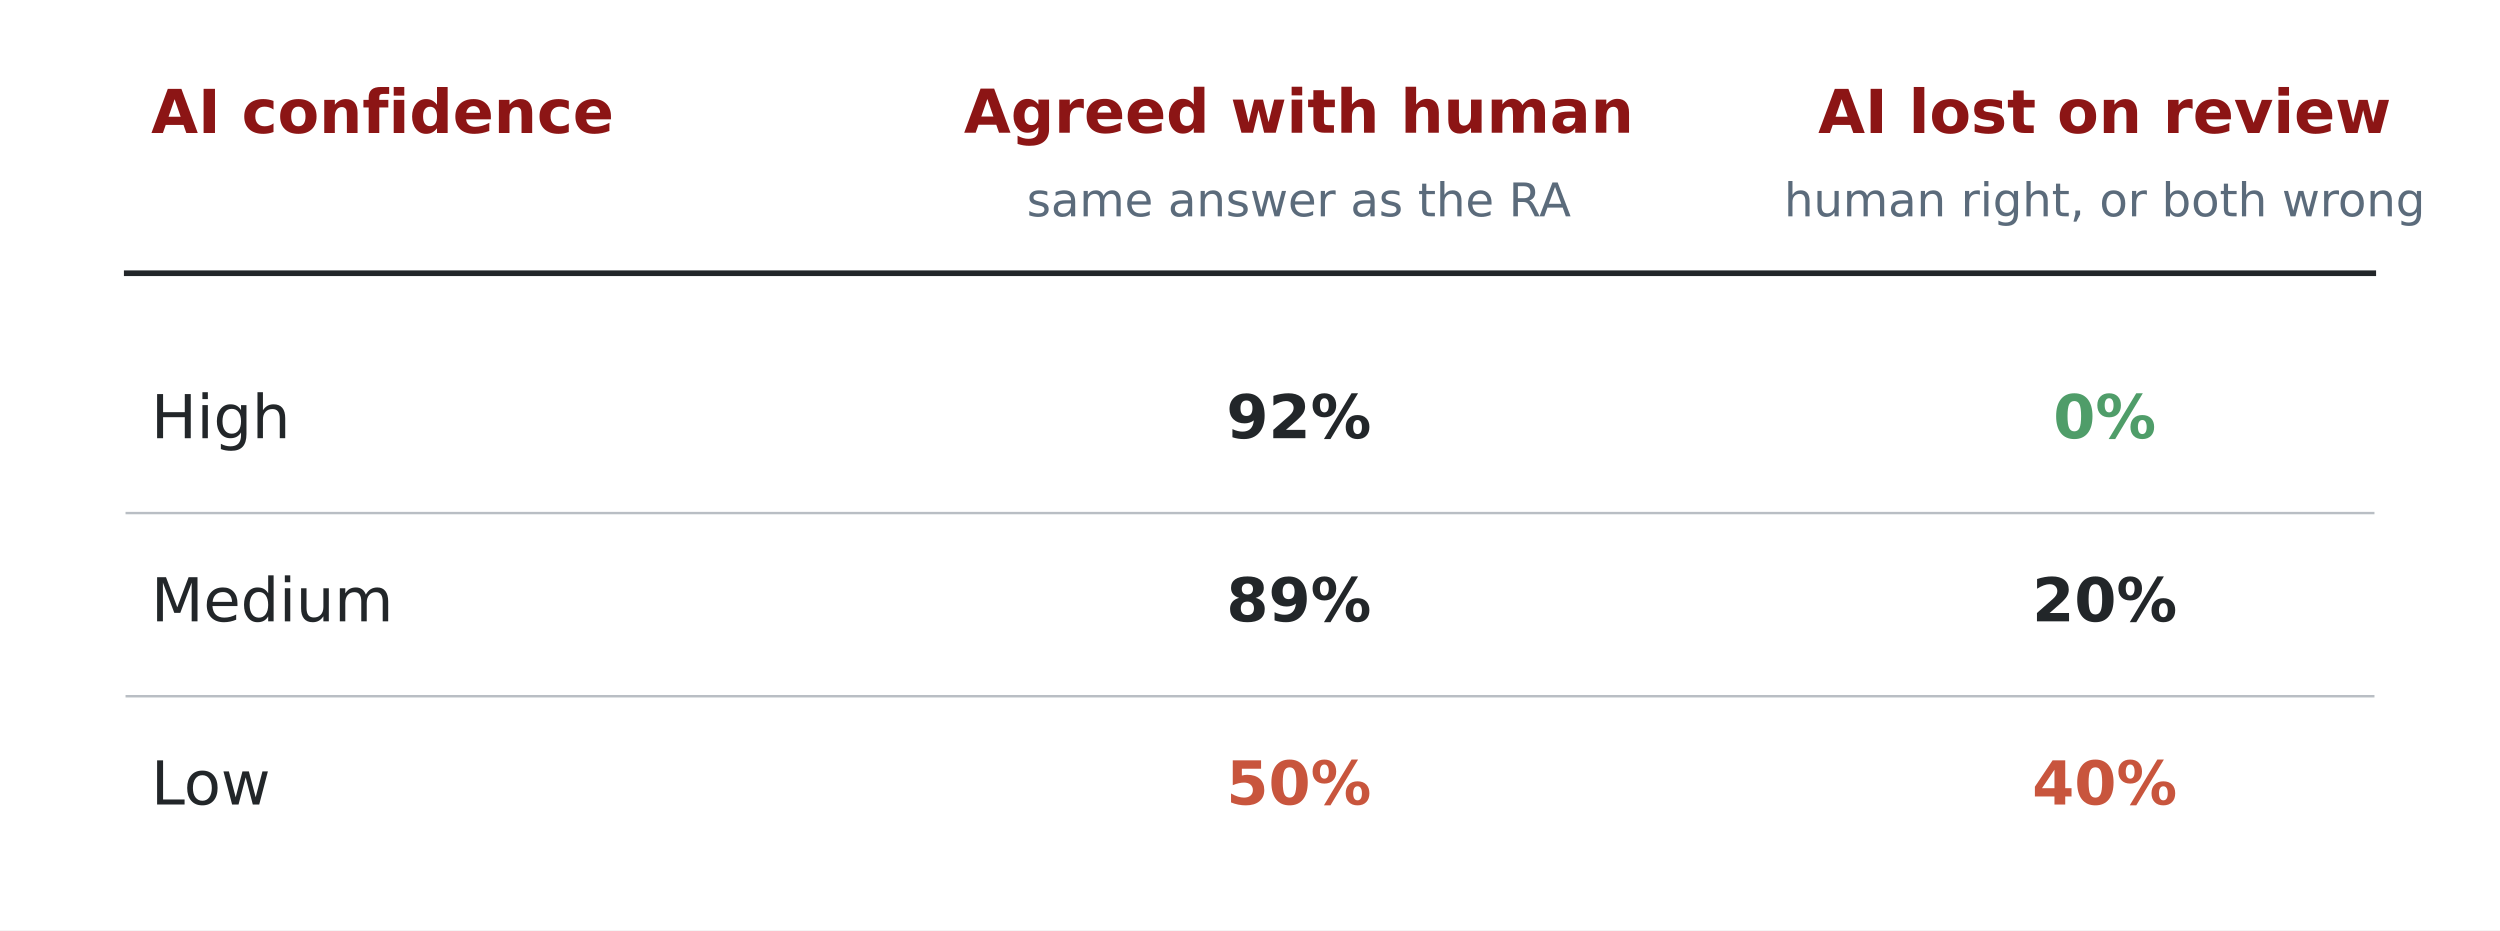
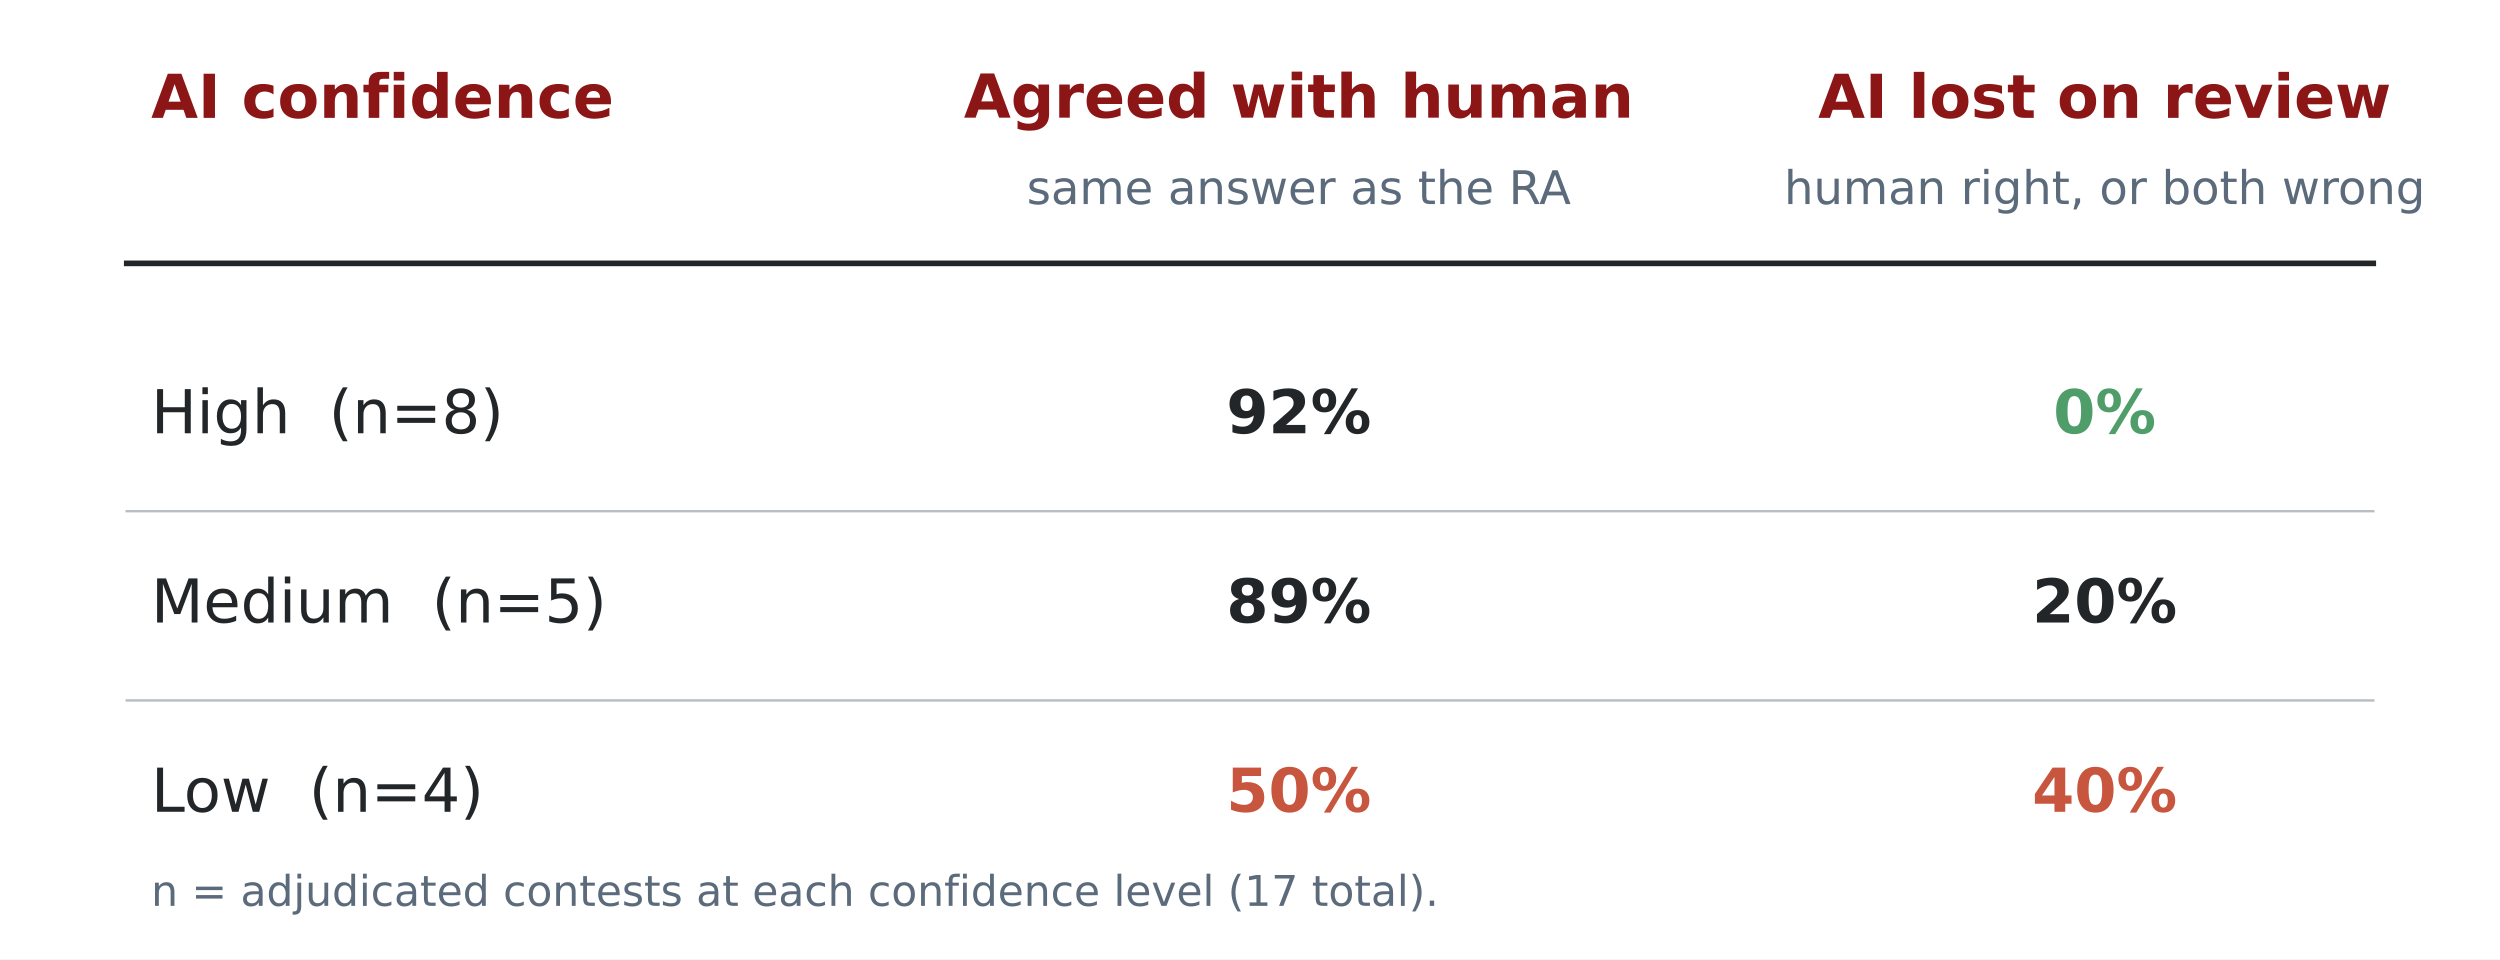
- <svg xmlns="http://www.w3.org/2000/svg" xmlns:xlink="http://www.w3.org/1999/xlink" width="619.2pt" height="230.4pt" viewBox="0 0 619.2 230.4" version="1.1">
+ <svg xmlns="http://www.w3.org/2000/svg" xmlns:xlink="http://www.w3.org/1999/xlink" width="619.2pt" height="237.6pt" viewBox="0 0 619.2 237.6" version="1.1">
  <defs>
    <style type="text/css">*{stroke-linejoin: round; stroke-linecap: butt}</style>
  </defs>
  <g id="figure_1">
    <g id="patch_1">
-       <path d="M 0 230.4  L 619.2 230.4  L 619.2 0  L 0 0  z " style="fill: #ffffff" />
+       <path d="M 0 237.6  L 619.2 237.6  L 619.2 0  L 0 0  z " style="fill: #ffffff" />
    </g>
    <g id="axes_1">
      <g id="line2d_1">
-         <path d="M 31.392 67.68  L 587.808 67.68  " clip-path="url(#paca0ceae79)" style="fill: none; stroke: #222629; stroke-width: 1.4; stroke-linecap: square" />
+         <path d="M 31.392 65.232  L 587.808 65.232  " clip-path="url(#p3a44497f9b)" style="fill: none; stroke: #222629; stroke-width: 1.4; stroke-linecap: square" />
      </g>
      <g id="line2d_2">
-         <path d="M 31.392 127.08  L 587.808 127.08  " clip-path="url(#paca0ceae79)" style="fill: none; stroke: #b9bec4; stroke-width: 0.6; stroke-linecap: square" />
+         <path d="M 31.392 126.612  L 587.808 126.612  " clip-path="url(#p3a44497f9b)" style="fill: none; stroke: #b9bec4; stroke-width: 0.6; stroke-linecap: square" />
      </g>
      <g id="line2d_3">
-         <path d="M 31.392 172.44  L 587.808 172.44  " clip-path="url(#paca0ceae79)" style="fill: none; stroke: #b9bec4; stroke-width: 0.6; stroke-linecap: square" />
+         <path d="M 31.392 173.484  L 587.808 173.484  " clip-path="url(#p3a44497f9b)" style="fill: none; stroke: #b9bec4; stroke-width: 0.6; stroke-linecap: square" />
      </g>
      <g id="text_1">
-         <g style="fill: #8c1515" transform="translate(37.44 32.93906) scale(0.15 -0.15)">
+         <g style="fill: #8c1515" transform="translate(37.44 29.19506) scale(0.15 -0.15)">
          <defs>
            <path id="DejaVuSans-Bold-41" d="M 3419 850  L 1538 850  L 1241 0  L 31 0  L 1759 4666  L 3194 4666  L 4922 0  L 3713 0  L 3419 850  z M 1838 1716  L 3116 1716  L 2478 3572  L 1838 1716  z " transform="scale(0.015625)" />
            <path id="DejaVuSans-Bold-49" d="M 588 4666  L 1791 4666  L 1791 0  L 588 0  L 588 4666  z " transform="scale(0.015625)" />
            <path id="DejaVuSans-Bold-20" transform="scale(0.015625)" />
            <path id="DejaVuSans-Bold-63" d="M 3366 3391  L 3366 2478  Q 3138 2634 2908 2709  Q 2678 2784 2431 2784  Q 1963 2784 1702 2511  Q 1441 2238 1441 1747  Q 1441 1256 1702 982  Q 1963 709 2431 709  Q 2694 709 2930 787  Q 3166 866 3366 1019  L 3366 103  Q 3103 6 2833 -42  Q 2563 -91 2291 -91  Q 1344 -91 809 395  Q 275 881 275 1747  Q 275 2613 809 3098  Q 1344 3584 2291 3584  Q 2566 3584 2833 3536  Q 3100 3488 3366 3391  z " transform="scale(0.015625)" />
            <path id="DejaVuSans-Bold-6f" d="M 2203 2784  Q 1831 2784 1636 2517  Q 1441 2250 1441 1747  Q 1441 1244 1636 976  Q 1831 709 2203 709  Q 2569 709 2762 976  Q 2956 1244 2956 1747  Q 2956 2250 2762 2517  Q 2569 2784 2203 2784  z M 2203 3584  Q 3106 3584 3614 3096  Q 4122 2609 4122 1747  Q 4122 884 3614 396  Q 3106 -91 2203 -91  Q 1297 -91 786 396  Q 275 884 275 1747  Q 275 2609 786 3096  Q 1297 3584 2203 3584  z " transform="scale(0.015625)" />
            <path id="DejaVuSans-Bold-6e" d="M 4056 2131  L 4056 0  L 2931 0  L 2931 347  L 2931 1631  Q 2931 2084 2911 2256  Q 2891 2428 2841 2509  Q 2775 2619 2662 2680  Q 2550 2741 2406 2741  Q 2056 2741 1856 2470  Q 1656 2200 1656 1722  L 1656 0  L 538 0  L 538 3500  L 1656 3500  L 1656 2988  Q 1909 3294 2193 3439  Q 2478 3584 2822 3584  Q 3428 3584 3742 3212  Q 4056 2841 4056 2131  z " transform="scale(0.015625)" />
            <path id="DejaVuSans-Bold-66" d="M 2841 4863  L 2841 4128  L 2222 4128  Q 1984 4128 1890 4042  Q 1797 3956 1797 3744  L 1797 3500  L 2753 3500  L 2753 2700  L 1797 2700  L 1797 0  L 678 0  L 678 2700  L 122 2700  L 122 3500  L 678 3500  L 678 3744  Q 678 4316 997 4589  Q 1316 4863 1984 4863  L 2841 4863  z " transform="scale(0.015625)" />
            <path id="DejaVuSans-Bold-69" d="M 538 3500  L 1656 3500  L 1656 0  L 538 0  L 538 3500  z M 538 4863  L 1656 4863  L 1656 3950  L 538 3950  L 538 4863  z " transform="scale(0.015625)" />
            <path id="DejaVuSans-Bold-64" d="M 2919 2988  L 2919 4863  L 4044 4863  L 4044 0  L 2919 0  L 2919 506  Q 2688 197 2409 53  Q 2131 -91 1766 -91  Q 1119 -91 703 423  Q 288 938 288 1747  Q 288 2556 703 3070  Q 1119 3584 1766 3584  Q 2128 3584 2408 3439  Q 2688 3294 2919 2988  z M 2181 722  Q 2541 722 2730 984  Q 2919 1247 2919 1747  Q 2919 2247 2730 2509  Q 2541 2772 2181 2772  Q 1825 2772 1636 2509  Q 1447 2247 1447 1747  Q 1447 1247 1636 984  Q 1825 722 2181 722  z " transform="scale(0.015625)" />
            <path id="DejaVuSans-Bold-65" d="M 4031 1759  L 4031 1441  L 1416 1441  Q 1456 1047 1700 850  Q 1944 653 2381 653  Q 2734 653 3104 758  Q 3475 863 3866 1075  L 3866 213  Q 3469 63 3072 -14  Q 2675 -91 2278 -91  Q 1328 -91 801 392  Q 275 875 275 1747  Q 275 2603 792 3093  Q 1309 3584 2216 3584  Q 3041 3584 3536 3087  Q 4031 2591 4031 1759  z M 2881 2131  Q 2881 2450 2695 2645  Q 2509 2841 2209 2841  Q 1884 2841 1681 2658  Q 1478 2475 1428 2131  L 2881 2131  z " transform="scale(0.015625)" />
          </defs>
          <use xlink:href="#DejaVuSans-Bold-41" />
          <use xlink:href="#DejaVuSans-Bold-49" transform="translate(77.39258 0)" />
          <use xlink:href="#DejaVuSans-Bold-20" transform="translate(114.5996 0)" />
          <use xlink:href="#DejaVuSans-Bold-63" transform="translate(149.4141 0)" />
          <use xlink:href="#DejaVuSans-Bold-6f" transform="translate(208.6914 0)" />
          <use xlink:href="#DejaVuSans-Bold-6e" transform="translate(277.3926 0)" />
          <use xlink:href="#DejaVuSans-Bold-66" transform="translate(348.584 0)" />
          <use xlink:href="#DejaVuSans-Bold-69" transform="translate(392.0898 0)" />
          <use xlink:href="#DejaVuSans-Bold-64" transform="translate(426.3672 0)" />
          <use xlink:href="#DejaVuSans-Bold-65" transform="translate(497.9492 0)" />
          <use xlink:href="#DejaVuSans-Bold-6e" transform="translate(565.7715 0)" />
          <use xlink:href="#DejaVuSans-Bold-63" transform="translate(636.9629 0)" />
          <use xlink:href="#DejaVuSans-Bold-65" transform="translate(696.2402 0)" />
        </g>
      </g>
      <g id="text_2">
-         <g style="fill: #8c1515" transform="translate(238.7425 32.88047) scale(0.15 -0.15)">
+         <g style="fill: #8c1515" transform="translate(238.7425 29.13647) scale(0.15 -0.15)">
          <defs>
            <path id="DejaVuSans-Bold-67" d="M 2919 594  Q 2688 288 2409 144  Q 2131 0 1766 0  Q 1125 0 706 504  Q 288 1009 288 1791  Q 288 2575 706 3076  Q 1125 3578 1766 3578  Q 2131 3578 2409 3434  Q 2688 3291 2919 2981  L 2919 3500  L 4044 3500  L 4044 353  Q 4044 -491 3511 -936  Q 2978 -1381 1966 -1381  Q 1638 -1381 1331 -1331  Q 1025 -1281 716 -1178  L 716 -306  Q 1009 -475 1290 -558  Q 1572 -641 1856 -641  Q 2406 -641 2662 -400  Q 2919 -159 2919 353  L 2919 594  z M 2181 2772  Q 1834 2772 1640 2515  Q 1447 2259 1447 1791  Q 1447 1309 1634 1061  Q 1822 813 2181 813  Q 2531 813 2725 1069  Q 2919 1325 2919 1791  Q 2919 2259 2725 2515  Q 2531 2772 2181 2772  z " transform="scale(0.015625)" />
            <path id="DejaVuSans-Bold-72" d="M 3138 2547  Q 2991 2616 2845 2648  Q 2700 2681 2553 2681  Q 2122 2681 1889 2404  Q 1656 2128 1656 1613  L 1656 0  L 538 0  L 538 3500  L 1656 3500  L 1656 2925  Q 1872 3269 2151 3426  Q 2431 3584 2822 3584  Q 2878 3584 2943 3579  Q 3009 3575 3134 3559  L 3138 2547  z " transform="scale(0.015625)" />
            <path id="DejaVuSans-Bold-77" d="M 225 3500  L 1313 3500  L 1900 1088  L 2491 3500  L 3425 3500  L 4013 1113  L 4603 3500  L 5691 3500  L 4769 0  L 3547 0  L 2956 2406  L 2369 0  L 1147 0  L 225 3500  z " transform="scale(0.015625)" />
            <path id="DejaVuSans-Bold-74" d="M 1759 4494  L 1759 3500  L 2913 3500  L 2913 2700  L 1759 2700  L 1759 1216  Q 1759 972 1856 886  Q 1953 800 2241 800  L 2816 800  L 2816 0  L 1856 0  Q 1194 0 917 276  Q 641 553 641 1216  L 641 2700  L 84 2700  L 84 3500  L 641 3500  L 641 4494  L 1759 4494  z " transform="scale(0.015625)" />
            <path id="DejaVuSans-Bold-68" d="M 4056 2131  L 4056 0  L 2931 0  L 2931 347  L 2931 1625  Q 2931 2084 2911 2256  Q 2891 2428 2841 2509  Q 2775 2619 2662 2680  Q 2550 2741 2406 2741  Q 2056 2741 1856 2470  Q 1656 2200 1656 1722  L 1656 0  L 538 0  L 538 4863  L 1656 4863  L 1656 2988  Q 1909 3294 2193 3439  Q 2478 3584 2822 3584  Q 3428 3584 3742 3212  Q 4056 2841 4056 2131  z " transform="scale(0.015625)" />
            <path id="DejaVuSans-Bold-75" d="M 500 1363  L 500 3500  L 1625 3500  L 1625 3150  Q 1625 2866 1622 2436  Q 1619 2006 1619 1863  Q 1619 1441 1641 1255  Q 1663 1069 1716 984  Q 1784 875 1895 815  Q 2006 756 2150 756  Q 2500 756 2700 1025  Q 2900 1294 2900 1772  L 2900 3500  L 4019 3500  L 4019 0  L 2900 0  L 2900 506  Q 2647 200 2364 54  Q 2081 -91 1741 -91  Q 1134 -91 817 281  Q 500 653 500 1363  z " transform="scale(0.015625)" />
            <path id="DejaVuSans-Bold-6d" d="M 3781 2919  Q 3994 3244 4286 3414  Q 4578 3584 4928 3584  Q 5531 3584 5847 3212  Q 6163 2841 6163 2131  L 6163 0  L 5038 0  L 5038 1825  Q 5041 1866 5042 1909  Q 5044 1953 5044 2034  Q 5044 2406 4934 2573  Q 4825 2741 4581 2741  Q 4263 2741 4089 2478  Q 3916 2216 3909 1719  L 3909 0  L 2784 0  L 2784 1825  Q 2784 2406 2684 2573  Q 2584 2741 2328 2741  Q 2006 2741 1831 2477  Q 1656 2213 1656 1722  L 1656 0  L 531 0  L 531 3500  L 1656 3500  L 1656 2988  Q 1863 3284 2130 3434  Q 2397 3584 2719 3584  Q 3081 3584 3359 3409  Q 3638 3234 3781 2919  z " transform="scale(0.015625)" />
            <path id="DejaVuSans-Bold-61" d="M 2106 1575  Q 1756 1575 1579 1456  Q 1403 1338 1403 1106  Q 1403 894 1545 773  Q 1688 653 1941 653  Q 2256 653 2472 879  Q 2688 1106 2688 1447  L 2688 1575  L 2106 1575  z M 3816 1997  L 3816 0  L 2688 0  L 2688 519  Q 2463 200 2181 54  Q 1900 -91 1497 -91  Q 953 -91 614 226  Q 275 544 275 1050  Q 275 1666 698 1953  Q 1122 2241 2028 2241  L 2688 2241  L 2688 2328  Q 2688 2594 2478 2717  Q 2269 2841 1825 2841  Q 1466 2841 1156 2769  Q 847 2697 581 2553  L 581 3406  Q 941 3494 1303 3539  Q 1666 3584 2028 3584  Q 2975 3584 3395 3211  Q 3816 2838 3816 1997  z " transform="scale(0.015625)" />
          </defs>
          <use xlink:href="#DejaVuSans-Bold-41" />
          <use xlink:href="#DejaVuSans-Bold-67" transform="translate(77.39258 0)" />
          <use xlink:href="#DejaVuSans-Bold-72" transform="translate(148.9746 0)" />
          <use xlink:href="#DejaVuSans-Bold-65" transform="translate(198.291 0)" />
          <use xlink:href="#DejaVuSans-Bold-65" transform="translate(266.1133 0)" />
          <use xlink:href="#DejaVuSans-Bold-64" transform="translate(333.9355 0)" />
          <use xlink:href="#DejaVuSans-Bold-20" transform="translate(405.5176 0)" />
          <use xlink:href="#DejaVuSans-Bold-77" transform="translate(440.332 0)" />
          <use xlink:href="#DejaVuSans-Bold-69" transform="translate(532.7148 0)" />
          <use xlink:href="#DejaVuSans-Bold-74" transform="translate(566.9922 0)" />
          <use xlink:href="#DejaVuSans-Bold-68" transform="translate(614.7949 0)" />
          <use xlink:href="#DejaVuSans-Bold-20" transform="translate(685.9863 0)" />
          <use xlink:href="#DejaVuSans-Bold-68" transform="translate(720.8008 0)" />
          <use xlink:href="#DejaVuSans-Bold-75" transform="translate(791.9922 0)" />
          <use xlink:href="#DejaVuSans-Bold-6d" transform="translate(863.1836 0)" />
          <use xlink:href="#DejaVuSans-Bold-61" transform="translate(967.3828 0)" />
          <use xlink:href="#DejaVuSans-Bold-6e" transform="translate(1034.863 0)" />
        </g>
      </g>
      <g id="text_3">
-         <g style="fill: #8c1515" transform="translate(450.3265 32.93906) scale(0.15 -0.15)">
+         <g style="fill: #8c1515" transform="translate(450.3265 29.19506) scale(0.15 -0.15)">
          <defs>
            <path id="DejaVuSans-Bold-6c" d="M 538 4863  L 1656 4863  L 1656 0  L 538 0  L 538 4863  z " transform="scale(0.015625)" />
            <path id="DejaVuSans-Bold-73" d="M 3272 3391  L 3272 2541  Q 2913 2691 2578 2766  Q 2244 2841 1947 2841  Q 1628 2841 1473 2761  Q 1319 2681 1319 2516  Q 1319 2381 1436 2309  Q 1553 2238 1856 2203  L 2053 2175  Q 2913 2066 3209 1816  Q 3506 1566 3506 1031  Q 3506 472 3093 190  Q 2681 -91 1863 -91  Q 1516 -91 1145 -36  Q 775 19 384 128  L 384 978  Q 719 816 1070 734  Q 1422 653 1784 653  Q 2113 653 2278 743  Q 2444 834 2444 1013  Q 2444 1163 2330 1236  Q 2216 1309 1875 1350  L 1678 1375  Q 931 1469 631 1722  Q 331 1975 331 2491  Q 331 3047 712 3315  Q 1094 3584 1881 3584  Q 2191 3584 2531 3537  Q 2872 3491 3272 3391  z " transform="scale(0.015625)" />
            <path id="DejaVuSans-Bold-76" d="M 97 3500  L 1216 3500  L 2088 1081  L 2956 3500  L 4078 3500  L 2700 0  L 1472 0  L 97 3500  z " transform="scale(0.015625)" />
          </defs>
          <use xlink:href="#DejaVuSans-Bold-41" />
          <use xlink:href="#DejaVuSans-Bold-49" transform="translate(77.39258 0)" />
          <use xlink:href="#DejaVuSans-Bold-20" transform="translate(114.5996 0)" />
          <use xlink:href="#DejaVuSans-Bold-6c" transform="translate(149.4141 0)" />
          <use xlink:href="#DejaVuSans-Bold-6f" transform="translate(183.6914 0)" />
          <use xlink:href="#DejaVuSans-Bold-73" transform="translate(252.3926 0)" />
          <use xlink:href="#DejaVuSans-Bold-74" transform="translate(311.9141 0)" />
          <use xlink:href="#DejaVuSans-Bold-20" transform="translate(359.7168 0)" />
          <use xlink:href="#DejaVuSans-Bold-6f" transform="translate(394.5312 0)" />
          <use xlink:href="#DejaVuSans-Bold-6e" transform="translate(463.2324 0)" />
          <use xlink:href="#DejaVuSans-Bold-20" transform="translate(534.4238 0)" />
          <use xlink:href="#DejaVuSans-Bold-72" transform="translate(569.2383 0)" />
          <use xlink:href="#DejaVuSans-Bold-65" transform="translate(618.5547 0)" />
          <use xlink:href="#DejaVuSans-Bold-76" transform="translate(686.377 0)" />
          <use xlink:href="#DejaVuSans-Bold-69" transform="translate(751.5625 0)" />
          <use xlink:href="#DejaVuSans-Bold-65" transform="translate(785.8398 0)" />
          <use xlink:href="#DejaVuSans-Bold-77" transform="translate(853.6621 0)" />
        </g>
      </g>
      <g id="text_4">
-         <g style="fill: #5b6b7b" transform="translate(254.3069 53.57328) scale(0.115 -0.115)">
+         <g style="fill: #5b6b7b" transform="translate(254.3069 50.54928) scale(0.115 -0.115)">
          <defs>
            <path id="DejaVuSans-73" d="M 2834 3397  L 2834 2853  Q 2591 2978 2328 3040  Q 2066 3103 1784 3103  Q 1356 3103 1142 2972  Q 928 2841 928 2578  Q 928 2378 1081 2264  Q 1234 2150 1697 2047  L 1894 2003  Q 2506 1872 2764 1633  Q 3022 1394 3022 966  Q 3022 478 2636 193  Q 2250 -91 1575 -91  Q 1294 -91 989 -36  Q 684 19 347 128  L 347 722  Q 666 556 975 473  Q 1284 391 1588 391  Q 1994 391 2212 530  Q 2431 669 2431 922  Q 2431 1156 2273 1281  Q 2116 1406 1581 1522  L 1381 1569  Q 847 1681 609 1914  Q 372 2147 372 2553  Q 372 3047 722 3315  Q 1072 3584 1716 3584  Q 2034 3584 2315 3537  Q 2597 3491 2834 3397  z " transform="scale(0.015625)" />
            <path id="DejaVuSans-61" d="M 2194 1759  Q 1497 1759 1228 1600  Q 959 1441 959 1056  Q 959 750 1161 570  Q 1363 391 1709 391  Q 2188 391 2477 730  Q 2766 1069 2766 1631  L 2766 1759  L 2194 1759  z M 3341 1997  L 3341 0  L 2766 0  L 2766 531  Q 2569 213 2275 61  Q 1981 -91 1556 -91  Q 1019 -91 701 211  Q 384 513 384 1019  Q 384 1609 779 1909  Q 1175 2209 1959 2209  L 2766 2209  L 2766 2266  Q 2766 2663 2505 2880  Q 2244 3097 1772 3097  Q 1472 3097 1187 3025  Q 903 2953 641 2809  L 641 3341  Q 956 3463 1253 3523  Q 1550 3584 1831 3584  Q 2591 3584 2966 3190  Q 3341 2797 3341 1997  z " transform="scale(0.015625)" />
            <path id="DejaVuSans-6d" d="M 3328 2828  Q 3544 3216 3844 3400  Q 4144 3584 4550 3584  Q 5097 3584 5394 3201  Q 5691 2819 5691 2113  L 5691 0  L 5113 0  L 5113 2094  Q 5113 2597 4934 2840  Q 4756 3084 4391 3084  Q 3944 3084 3684 2787  Q 3425 2491 3425 1978  L 3425 0  L 2847 0  L 2847 2094  Q 2847 2600 2669 2842  Q 2491 3084 2119 3084  Q 1678 3084 1418 2786  Q 1159 2488 1159 1978  L 1159 0  L 581 0  L 581 3500  L 1159 3500  L 1159 2956  Q 1356 3278 1631 3431  Q 1906 3584 2284 3584  Q 2666 3584 2933 3390  Q 3200 3197 3328 2828  z " transform="scale(0.015625)" />
            <path id="DejaVuSans-65" d="M 3597 1894  L 3597 1613  L 953 1613  Q 991 1019 1311 708  Q 1631 397 2203 397  Q 2534 397 2845 478  Q 3156 559 3463 722  L 3463 178  Q 3153 47 2828 -22  Q 2503 -91 2169 -91  Q 1331 -91 842 396  Q 353 884 353 1716  Q 353 2575 817 3079  Q 1281 3584 2069 3584  Q 2775 3584 3186 3129  Q 3597 2675 3597 1894  z M 3022 2063  Q 3016 2534 2758 2815  Q 2500 3097 2075 3097  Q 1594 3097 1305 2825  Q 1016 2553 972 2059  L 3022 2063  z " transform="scale(0.015625)" />
            <path id="DejaVuSans-20" transform="scale(0.015625)" />
            <path id="DejaVuSans-6e" d="M 3513 2113  L 3513 0  L 2938 0  L 2938 2094  Q 2938 2591 2744 2837  Q 2550 3084 2163 3084  Q 1697 3084 1428 2787  Q 1159 2491 1159 1978  L 1159 0  L 581 0  L 581 3500  L 1159 3500  L 1159 2956  Q 1366 3272 1645 3428  Q 1925 3584 2291 3584  Q 2894 3584 3203 3211  Q 3513 2838 3513 2113  z " transform="scale(0.015625)" />
            <path id="DejaVuSans-77" d="M 269 3500  L 844 3500  L 1563 769  L 2278 3500  L 2956 3500  L 3675 769  L 4391 3500  L 4966 3500  L 4050 0  L 3372 0  L 2619 2869  L 1863 0  L 1184 0  L 269 3500  z " transform="scale(0.015625)" />
            <path id="DejaVuSans-72" d="M 2631 2963  Q 2534 3019 2420 3045  Q 2306 3072 2169 3072  Q 1681 3072 1420 2755  Q 1159 2438 1159 1844  L 1159 0  L 581 0  L 581 3500  L 1159 3500  L 1159 2956  Q 1341 3275 1631 3429  Q 1922 3584 2338 3584  Q 2397 3584 2469 3576  Q 2541 3569 2628 3553  L 2631 2963  z " transform="scale(0.015625)" />
            <path id="DejaVuSans-74" d="M 1172 4494  L 1172 3500  L 2356 3500  L 2356 3053  L 1172 3053  L 1172 1153  Q 1172 725 1289 603  Q 1406 481 1766 481  L 2356 481  L 2356 0  L 1766 0  Q 1100 0 847 248  Q 594 497 594 1153  L 594 3053  L 172 3053  L 172 3500  L 594 3500  L 594 4494  L 1172 4494  z " transform="scale(0.015625)" />
            <path id="DejaVuSans-68" d="M 3513 2113  L 3513 0  L 2938 0  L 2938 2094  Q 2938 2591 2744 2837  Q 2550 3084 2163 3084  Q 1697 3084 1428 2787  Q 1159 2491 1159 1978  L 1159 0  L 581 0  L 581 4863  L 1159 4863  L 1159 2956  Q 1366 3272 1645 3428  Q 1925 3584 2291 3584  Q 2894 3584 3203 3211  Q 3513 2838 3513 2113  z " transform="scale(0.015625)" />
            <path id="DejaVuSans-52" d="M 2841 2188  Q 3044 2119 3236 1894  Q 3428 1669 3622 1275  L 4263 0  L 3584 0  L 2988 1197  Q 2756 1666 2539 1819  Q 2322 1972 1947 1972  L 1259 1972  L 1259 0  L 628 0  L 628 4666  L 2053 4666  Q 2853 4666 3247 4331  Q 3641 3997 3641 3322  Q 3641 2881 3436 2590  Q 3231 2300 2841 2188  z M 1259 4147  L 1259 2491  L 2053 2491  Q 2509 2491 2742 2702  Q 2975 2913 2975 3322  Q 2975 3731 2742 3939  Q 2509 4147 2053 4147  L 1259 4147  z " transform="scale(0.015625)" />
            <path id="DejaVuSans-41" d="M 2188 4044  L 1331 1722  L 3047 1722  L 2188 4044  z M 1831 4666  L 2547 4666  L 4325 0  L 3669 0  L 3244 1197  L 1141 1197  L 716 0  L 50 0  L 1831 4666  z " transform="scale(0.015625)" />
          </defs>
          <use xlink:href="#DejaVuSans-73" />
          <use xlink:href="#DejaVuSans-61" transform="translate(52.09961 0)" />
          <use xlink:href="#DejaVuSans-6d" transform="translate(113.3789 0)" />
          <use xlink:href="#DejaVuSans-65" transform="translate(210.791 0)" />
          <use xlink:href="#DejaVuSans-20" transform="translate(272.3145 0)" />
          <use xlink:href="#DejaVuSans-61" transform="translate(304.1016 0)" />
          <use xlink:href="#DejaVuSans-6e" transform="translate(365.3809 0)" />
          <use xlink:href="#DejaVuSans-73" transform="translate(428.7598 0)" />
          <use xlink:href="#DejaVuSans-77" transform="translate(480.8594 0)" />
          <use xlink:href="#DejaVuSans-65" transform="translate(562.6465 0)" />
          <use xlink:href="#DejaVuSans-72" transform="translate(624.1699 0)" />
          <use xlink:href="#DejaVuSans-20" transform="translate(665.2832 0)" />
          <use xlink:href="#DejaVuSans-61" transform="translate(697.0703 0)" />
          <use xlink:href="#DejaVuSans-73" transform="translate(758.3496 0)" />
          <use xlink:href="#DejaVuSans-20" transform="translate(810.4492 0)" />
          <use xlink:href="#DejaVuSans-74" transform="translate(842.2363 0)" />
          <use xlink:href="#DejaVuSans-68" transform="translate(881.4453 0)" />
          <use xlink:href="#DejaVuSans-65" transform="translate(944.8242 0)" />
          <use xlink:href="#DejaVuSans-20" transform="translate(1006.348 0)" />
          <use xlink:href="#DejaVuSans-52" transform="translate(1038.135 0)" />
          <use xlink:href="#DejaVuSans-41" transform="translate(1103.617 0)" />
        </g>
      </g>
      <g id="text_5">
-         <g style="fill: #5b6b7b" transform="translate(441.8779 53.57328) scale(0.115 -0.115)">
+         <g style="fill: #5b6b7b" transform="translate(441.8779 50.54928) scale(0.115 -0.115)">
          <defs>
            <path id="DejaVuSans-75" d="M 544 1381  L 544 3500  L 1119 3500  L 1119 1403  Q 1119 906 1312 657  Q 1506 409 1894 409  Q 2359 409 2629 706  Q 2900 1003 2900 1516  L 2900 3500  L 3475 3500  L 3475 0  L 2900 0  L 2900 538  Q 2691 219 2414 64  Q 2138 -91 1772 -91  Q 1169 -91 856 284  Q 544 659 544 1381  z M 1991 3584  L 1991 3584  z " transform="scale(0.015625)" />
            <path id="DejaVuSans-69" d="M 603 3500  L 1178 3500  L 1178 0  L 603 0  L 603 3500  z M 603 4863  L 1178 4863  L 1178 4134  L 603 4134  L 603 4863  z " transform="scale(0.015625)" />
            <path id="DejaVuSans-67" d="M 2906 1791  Q 2906 2416 2648 2759  Q 2391 3103 1925 3103  Q 1463 3103 1205 2759  Q 947 2416 947 1791  Q 947 1169 1205 825  Q 1463 481 1925 481  Q 2391 481 2648 825  Q 2906 1169 2906 1791  z M 3481 434  Q 3481 -459 3084 -895  Q 2688 -1331 1869 -1331  Q 1566 -1331 1297 -1286  Q 1028 -1241 775 -1147  L 775 -588  Q 1028 -725 1275 -790  Q 1522 -856 1778 -856  Q 2344 -856 2625 -561  Q 2906 -266 2906 331  L 2906 616  Q 2728 306 2450 153  Q 2172 0 1784 0  Q 1141 0 747 490  Q 353 981 353 1791  Q 353 2603 747 3093  Q 1141 3584 1784 3584  Q 2172 3584 2450 3431  Q 2728 3278 2906 2969  L 2906 3500  L 3481 3500  L 3481 434  z " transform="scale(0.015625)" />
            <path id="DejaVuSans-2c" d="M 750 794  L 1409 794  L 1409 256  L 897 -744  L 494 -744  L 750 256  L 750 794  z " transform="scale(0.015625)" />
            <path id="DejaVuSans-6f" d="M 1959 3097  Q 1497 3097 1228 2736  Q 959 2375 959 1747  Q 959 1119 1226 758  Q 1494 397 1959 397  Q 2419 397 2687 759  Q 2956 1122 2956 1747  Q 2956 2369 2687 2733  Q 2419 3097 1959 3097  z M 1959 3584  Q 2709 3584 3137 3096  Q 3566 2609 3566 1747  Q 3566 888 3137 398  Q 2709 -91 1959 -91  Q 1206 -91 779 398  Q 353 888 353 1747  Q 353 2609 779 3096  Q 1206 3584 1959 3584  z " transform="scale(0.015625)" />
            <path id="DejaVuSans-62" d="M 3116 1747  Q 3116 2381 2855 2742  Q 2594 3103 2138 3103  Q 1681 3103 1420 2742  Q 1159 2381 1159 1747  Q 1159 1113 1420 752  Q 1681 391 2138 391  Q 2594 391 2855 752  Q 3116 1113 3116 1747  z M 1159 2969  Q 1341 3281 1617 3432  Q 1894 3584 2278 3584  Q 2916 3584 3314 3078  Q 3713 2572 3713 1747  Q 3713 922 3314 415  Q 2916 -91 2278 -91  Q 1894 -91 1617 61  Q 1341 213 1159 525  L 1159 0  L 581 0  L 581 4863  L 1159 4863  L 1159 2969  z " transform="scale(0.015625)" />
          </defs>
          <use xlink:href="#DejaVuSans-68" />
          <use xlink:href="#DejaVuSans-75" transform="translate(63.37891 0)" />
          <use xlink:href="#DejaVuSans-6d" transform="translate(126.7578 0)" />
          <use xlink:href="#DejaVuSans-61" transform="translate(224.1699 0)" />
          <use xlink:href="#DejaVuSans-6e" transform="translate(285.4492 0)" />
          <use xlink:href="#DejaVuSans-20" transform="translate(348.8281 0)" />
          <use xlink:href="#DejaVuSans-72" transform="translate(380.6152 0)" />
          <use xlink:href="#DejaVuSans-69" transform="translate(421.7285 0)" />
          <use xlink:href="#DejaVuSans-67" transform="translate(449.5117 0)" />
          <use xlink:href="#DejaVuSans-68" transform="translate(512.9883 0)" />
          <use xlink:href="#DejaVuSans-74" transform="translate(576.3672 0)" />
          <use xlink:href="#DejaVuSans-2c" transform="translate(615.5762 0)" />
          <use xlink:href="#DejaVuSans-20" transform="translate(647.3633 0)" />
          <use xlink:href="#DejaVuSans-6f" transform="translate(679.1504 0)" />
          <use xlink:href="#DejaVuSans-72" transform="translate(740.332 0)" />
          <use xlink:href="#DejaVuSans-20" transform="translate(781.4453 0)" />
          <use xlink:href="#DejaVuSans-62" transform="translate(813.2324 0)" />
          <use xlink:href="#DejaVuSans-6f" transform="translate(876.709 0)" />
          <use xlink:href="#DejaVuSans-74" transform="translate(937.8906 0)" />
          <use xlink:href="#DejaVuSans-68" transform="translate(977.0996 0)" />
          <use xlink:href="#DejaVuSans-20" transform="translate(1040.479 0)" />
          <use xlink:href="#DejaVuSans-77" transform="translate(1072.266 0)" />
          <use xlink:href="#DejaVuSans-72" transform="translate(1154.053 0)" />
          <use xlink:href="#DejaVuSans-6f" transform="translate(1192.916 0)" />
          <use xlink:href="#DejaVuSans-6e" transform="translate(1254.098 0)" />
          <use xlink:href="#DejaVuSans-67" transform="translate(1317.477 0)" />
        </g>
      </g>
      <g id="text_6">
-         <g style="fill: #222629" transform="translate(37.44 108.5391) scale(0.15 -0.15)">
+         <g style="fill: #222629" transform="translate(37.44 107.3151) scale(0.15 -0.15)">
          <defs>
            <path id="DejaVuSans-48" d="M 628 4666  L 1259 4666  L 1259 2753  L 3553 2753  L 3553 4666  L 4184 4666  L 4184 0  L 3553 0  L 3553 2222  L 1259 2222  L 1259 0  L 628 0  L 628 4666  z " transform="scale(0.015625)" />
+             <path id="DejaVuSans-28" d="M 1984 4856  Q 1566 4138 1362 3434  Q 1159 2731 1159 2009  Q 1159 1288 1364 580  Q 1569 -128 1984 -844  L 1484 -844  Q 1016 -109 783 600  Q 550 1309 550 2009  Q 550 2706 781 3412  Q 1013 4119 1484 4856  L 1984 4856  z " transform="scale(0.015625)" />
+             <path id="DejaVuSans-3d" d="M 678 2906  L 4684 2906  L 4684 2381  L 678 2381  L 678 2906  z M 678 1631  L 4684 1631  L 4684 1100  L 678 1100  L 678 1631  z " transform="scale(0.015625)" />
+             <path id="DejaVuSans-38" d="M 2034 2216  Q 1584 2216 1326 1975  Q 1069 1734 1069 1313  Q 1069 891 1326 650  Q 1584 409 2034 409  Q 2484 409 2743 651  Q 3003 894 3003 1313  Q 3003 1734 2745 1975  Q 2488 2216 2034 2216  z M 1403 2484  Q 997 2584 770 2862  Q 544 3141 544 3541  Q 544 4100 942 4425  Q 1341 4750 2034 4750  Q 2731 4750 3128 4425  Q 3525 4100 3525 3541  Q 3525 3141 3298 2862  Q 3072 2584 2669 2484  Q 3125 2378 3379 2068  Q 3634 1759 3634 1313  Q 3634 634 3220 271  Q 2806 -91 2034 -91  Q 1263 -91 848 271  Q 434 634 434 1313  Q 434 1759 690 2068  Q 947 2378 1403 2484  z M 1172 3481  Q 1172 3119 1398 2916  Q 1625 2713 2034 2713  Q 2441 2713 2670 2916  Q 2900 3119 2900 3481  Q 2900 3844 2670 4047  Q 2441 4250 2034 4250  Q 1625 4250 1398 4047  Q 1172 3844 1172 3481  z " transform="scale(0.015625)" />
+             <path id="DejaVuSans-29" d="M 513 4856  L 1013 4856  Q 1481 4119 1714 3412  Q 1947 2706 1947 2009  Q 1947 1309 1714 600  Q 1481 -109 1013 -844  L 513 -844  Q 928 -128 1133 580  Q 1338 1288 1338 2009  Q 1338 2731 1133 3434  Q 928 4138 513 4856  z " transform="scale(0.015625)" />
          </defs>
          <use xlink:href="#DejaVuSans-48" />
          <use xlink:href="#DejaVuSans-69" transform="translate(75.19531 0)" />
          <use xlink:href="#DejaVuSans-67" transform="translate(102.9785 0)" />
          <use xlink:href="#DejaVuSans-68" transform="translate(166.4551 0)" />
+           <use xlink:href="#DejaVuSans-20" transform="translate(229.834 0)" />
+           <use xlink:href="#DejaVuSans-20" transform="translate(261.6211 0)" />
+           <use xlink:href="#DejaVuSans-28" transform="translate(293.4082 0)" />
+           <use xlink:href="#DejaVuSans-6e" transform="translate(332.4219 0)" />
+           <use xlink:href="#DejaVuSans-3d" transform="translate(395.8008 0)" />
+           <use xlink:href="#DejaVuSans-38" transform="translate(479.5898 0)" />
+           <use xlink:href="#DejaVuSans-29" transform="translate(543.2129 0)" />
        </g>
      </g>
      <g id="text_7">
-         <g style="fill: #222629" transform="translate(303.744 108.5391) scale(0.15 -0.15)">
+         <g style="fill: #222629" transform="translate(303.744 107.3151) scale(0.15 -0.15)">
          <defs>
            <path id="DejaVuSans-Bold-39" d="M 641 103  L 641 966  Q 928 831 1190 764  Q 1453 697 1709 697  Q 2247 697 2547 995  Q 2847 1294 2900 1881  Q 2688 1725 2447 1647  Q 2206 1569 1925 1569  Q 1209 1569 770 1986  Q 331 2403 331 3084  Q 331 3838 820 4291  Q 1309 4744 2131 4744  Q 3044 4744 3544 4128  Q 4044 3513 4044 2388  Q 4044 1231 3459 570  Q 2875 -91 1856 -91  Q 1528 -91 1228 -42  Q 928 6 641 103  z M 2125 2350  Q 2441 2350 2600 2554  Q 2759 2759 2759 3169  Q 2759 3575 2600 3781  Q 2441 3988 2125 3988  Q 1809 3988 1650 3781  Q 1491 3575 1491 3169  Q 1491 2759 1650 2554  Q 1809 2350 2125 2350  z " transform="scale(0.015625)" />
            <path id="DejaVuSans-Bold-32" d="M 1844 884  L 3897 884  L 3897 0  L 506 0  L 506 884  L 2209 2388  Q 2438 2594 2547 2791  Q 2656 2988 2656 3200  Q 2656 3528 2436 3728  Q 2216 3928 1850 3928  Q 1569 3928 1234 3808  Q 900 3688 519 3450  L 519 4475  Q 925 4609 1322 4679  Q 1719 4750 2100 4750  Q 2938 4750 3402 4381  Q 3866 4013 3866 3353  Q 3866 2972 3669 2642  Q 3472 2313 2841 1759  L 1844 884  z " transform="scale(0.015625)" />
            <path id="DejaVuSans-Bold-25" d="M 4959 1925  Q 4738 1925 4616 1733  Q 4494 1541 4494 1184  Q 4494 825 4614 633  Q 4734 441 4959 441  Q 5184 441 5303 633  Q 5422 825 5422 1184  Q 5422 1541 5301 1733  Q 5181 1925 4959 1925  z M 4959 2450  Q 5541 2450 5875 2112  Q 6209 1775 6209 1184  Q 6209 594 5875 251  Q 5541 -91 4959 -91  Q 4378 -91 4042 251  Q 3706 594 3706 1184  Q 3706 1772 4042 2111  Q 4378 2450 4959 2450  z M 2094 -91  L 1403 -91  L 4319 4750  L 5013 4750  L 2094 -91  z M 1453 4750  Q 2034 4750 2367 4411  Q 2700 4072 2700 3481  Q 2700 2891 2367 2550  Q 2034 2209 1453 2209  Q 872 2209 539 2550  Q 206 2891 206 3481  Q 206 4072 539 4411  Q 872 4750 1453 4750  z M 1453 4225  Q 1228 4225 1106 4031  Q 984 3838 984 3481  Q 984 3122 1106 2926  Q 1228 2731 1453 2731  Q 1678 2731 1798 2926  Q 1919 3122 1919 3481  Q 1919 3838 1797 4031  Q 1675 4225 1453 4225  z " transform="scale(0.015625)" />
          </defs>
          <use xlink:href="#DejaVuSans-Bold-39" />
          <use xlink:href="#DejaVuSans-Bold-32" transform="translate(69.58008 0)" />
          <use xlink:href="#DejaVuSans-Bold-25" transform="translate(139.1602 0)" />
        </g>
      </g>
      <g id="text_8">
-         <g style="fill: #4f9d69" transform="translate(508.5464 108.5391) scale(0.15 -0.15)">
+         <g style="fill: #4f9d69" transform="translate(508.5464 107.3151) scale(0.15 -0.15)">
          <defs>
            <path id="DejaVuSans-Bold-30" d="M 2944 2338  Q 2944 3213 2780 3570  Q 2616 3928 2228 3928  Q 1841 3928 1675 3570  Q 1509 3213 1509 2338  Q 1509 1453 1675 1090  Q 1841 728 2228 728  Q 2613 728 2778 1090  Q 2944 1453 2944 2338  z M 4147 2328  Q 4147 1169 3647 539  Q 3147 -91 2228 -91  Q 1306 -91 806 539  Q 306 1169 306 2328  Q 306 3491 806 4120  Q 1306 4750 2228 4750  Q 3147 4750 3647 4120  Q 4147 3491 4147 2328  z " transform="scale(0.015625)" />
          </defs>
          <use xlink:href="#DejaVuSans-Bold-30" />
          <use xlink:href="#DejaVuSans-Bold-25" transform="translate(69.58008 0)" />
        </g>
      </g>
      <g id="text_9">
-         <g style="fill: #222629" transform="translate(37.44 153.8991) scale(0.15 -0.15)">
+         <g style="fill: #222629" transform="translate(37.44 154.1871) scale(0.15 -0.15)">
          <defs>
            <path id="DejaVuSans-4d" d="M 628 4666  L 1569 4666  L 2759 1491  L 3956 4666  L 4897 4666  L 4897 0  L 4281 0  L 4281 4097  L 3078 897  L 2444 897  L 1241 4097  L 1241 0  L 628 0  L 628 4666  z " transform="scale(0.015625)" />
            <path id="DejaVuSans-64" d="M 2906 2969  L 2906 4863  L 3481 4863  L 3481 0  L 2906 0  L 2906 525  Q 2725 213 2448 61  Q 2172 -91 1784 -91  Q 1150 -91 751 415  Q 353 922 353 1747  Q 353 2572 751 3078  Q 1150 3584 1784 3584  Q 2172 3584 2448 3432  Q 2725 3281 2906 2969  z M 947 1747  Q 947 1113 1208 752  Q 1469 391 1925 391  Q 2381 391 2643 752  Q 2906 1113 2906 1747  Q 2906 2381 2643 2742  Q 2381 3103 1925 3103  Q 1469 3103 1208 2742  Q 947 2381 947 1747  z " transform="scale(0.015625)" />
+             <path id="DejaVuSans-35" d="M 691 4666  L 3169 4666  L 3169 4134  L 1269 4134  L 1269 2991  Q 1406 3038 1543 3061  Q 1681 3084 1819 3084  Q 2600 3084 3056 2656  Q 3513 2228 3513 1497  Q 3513 744 3044 326  Q 2575 -91 1722 -91  Q 1428 -91 1123 -41  Q 819 9 494 109  L 494 744  Q 775 591 1075 516  Q 1375 441 1709 441  Q 2250 441 2565 725  Q 2881 1009 2881 1497  Q 2881 1984 2565 2268  Q 2250 2553 1709 2553  Q 1456 2553 1204 2497  Q 953 2441 691 2322  L 691 4666  z " transform="scale(0.015625)" />
          </defs>
          <use xlink:href="#DejaVuSans-4d" />
          <use xlink:href="#DejaVuSans-65" transform="translate(86.2793 0)" />
          <use xlink:href="#DejaVuSans-64" transform="translate(147.8027 0)" />
          <use xlink:href="#DejaVuSans-69" transform="translate(211.2793 0)" />
          <use xlink:href="#DejaVuSans-75" transform="translate(239.0625 0)" />
          <use xlink:href="#DejaVuSans-6d" transform="translate(302.4414 0)" />
+           <use xlink:href="#DejaVuSans-20" transform="translate(399.8535 0)" />
+           <use xlink:href="#DejaVuSans-20" transform="translate(431.6406 0)" />
+           <use xlink:href="#DejaVuSans-28" transform="translate(463.4277 0)" />
+           <use xlink:href="#DejaVuSans-6e" transform="translate(502.4414 0)" />
+           <use xlink:href="#DejaVuSans-3d" transform="translate(565.8203 0)" />
+           <use xlink:href="#DejaVuSans-35" transform="translate(649.6094 0)" />
+           <use xlink:href="#DejaVuSans-29" transform="translate(713.2324 0)" />
        </g>
      </g>
      <g id="text_10">
-         <g style="fill: #222629" transform="translate(303.744 153.8991) scale(0.15 -0.15)">
+         <g style="fill: #222629" transform="translate(303.744 154.1871) scale(0.15 -0.15)">
          <defs>
            <path id="DejaVuSans-Bold-38" d="M 2228 2088  Q 1891 2088 1709 1903  Q 1528 1719 1528 1375  Q 1528 1031 1709 848  Q 1891 666 2228 666  Q 2563 666 2741 848  Q 2919 1031 2919 1375  Q 2919 1722 2741 1905  Q 2563 2088 2228 2088  z M 1350 2484  Q 925 2613 709 2878  Q 494 3144 494 3541  Q 494 4131 934 4440  Q 1375 4750 2228 4750  Q 3075 4750 3515 4442  Q 3956 4134 3956 3541  Q 3956 3144 3739 2878  Q 3522 2613 3097 2484  Q 3572 2353 3814 2058  Q 4056 1763 4056 1313  Q 4056 619 3595 264  Q 3134 -91 2228 -91  Q 1319 -91 855 264  Q 391 619 391 1313  Q 391 1763 633 2058  Q 875 2353 1350 2484  z M 1631 3419  Q 1631 3141 1786 2991  Q 1941 2841 2228 2841  Q 2509 2841 2662 2991  Q 2816 3141 2816 3419  Q 2816 3697 2662 3845  Q 2509 3994 2228 3994  Q 1941 3994 1786 3844  Q 1631 3694 1631 3419  z " transform="scale(0.015625)" />
          </defs>
          <use xlink:href="#DejaVuSans-Bold-38" />
          <use xlink:href="#DejaVuSans-Bold-39" transform="translate(69.58008 0)" />
          <use xlink:href="#DejaVuSans-Bold-25" transform="translate(139.1602 0)" />
        </g>
      </g>
      <g id="text_11">
-         <g style="fill: #222629" transform="translate(503.328 153.8991) scale(0.15 -0.15)">
+         <g style="fill: #222629" transform="translate(503.328 154.1871) scale(0.15 -0.15)">
          <use xlink:href="#DejaVuSans-Bold-32" />
          <use xlink:href="#DejaVuSans-Bold-30" transform="translate(69.58008 0)" />
          <use xlink:href="#DejaVuSans-Bold-25" transform="translate(139.1602 0)" />
        </g>
      </g>
      <g id="text_12">
-         <g style="fill: #222629" transform="translate(37.44 199.2591) scale(0.15 -0.15)">
+         <g style="fill: #222629" transform="translate(37.44 201.0591) scale(0.15 -0.15)">
          <defs>
            <path id="DejaVuSans-4c" d="M 628 4666  L 1259 4666  L 1259 531  L 3531 531  L 3531 0  L 628 0  L 628 4666  z " transform="scale(0.015625)" />
+             <path id="DejaVuSans-34" d="M 2419 4116  L 825 1625  L 2419 1625  L 2419 4116  z M 2253 4666  L 3047 4666  L 3047 1625  L 3713 1625  L 3713 1100  L 3047 1100  L 3047 0  L 2419 0  L 2419 1100  L 313 1100  L 313 1709  L 2253 4666  z " transform="scale(0.015625)" />
          </defs>
          <use xlink:href="#DejaVuSans-4c" />
          <use xlink:href="#DejaVuSans-6f" transform="translate(53.96289 0)" />
          <use xlink:href="#DejaVuSans-77" transform="translate(115.1445 0)" />
+           <use xlink:href="#DejaVuSans-20" transform="translate(196.9316 0)" />
+           <use xlink:href="#DejaVuSans-20" transform="translate(228.7188 0)" />
+           <use xlink:href="#DejaVuSans-28" transform="translate(260.5059 0)" />
+           <use xlink:href="#DejaVuSans-6e" transform="translate(299.5195 0)" />
+           <use xlink:href="#DejaVuSans-3d" transform="translate(362.8984 0)" />
+           <use xlink:href="#DejaVuSans-34" transform="translate(446.6875 0)" />
+           <use xlink:href="#DejaVuSans-29" transform="translate(510.3105 0)" />
        </g>
      </g>
      <g id="text_13">
-         <g style="fill: #c8553d" transform="translate(303.744 199.2591) scale(0.15 -0.15)">
+         <g style="fill: #c8553d" transform="translate(303.744 201.0591) scale(0.15 -0.15)">
          <defs>
            <path id="DejaVuSans-Bold-35" d="M 678 4666  L 3669 4666  L 3669 3781  L 1638 3781  L 1638 3059  Q 1775 3097 1914 3117  Q 2053 3138 2203 3138  Q 3056 3138 3531 2711  Q 4006 2284 4006 1522  Q 4006 766 3489 337  Q 2972 -91 2053 -91  Q 1656 -91 1267 -14  Q 878 63 494 219  L 494 1166  Q 875 947 1217 837  Q 1559 728 1863 728  Q 2300 728 2551 942  Q 2803 1156 2803 1522  Q 2803 1891 2551 2103  Q 2300 2316 1863 2316  Q 1603 2316 1309 2248  Q 1016 2181 678 2041  L 678 4666  z " transform="scale(0.015625)" />
          </defs>
          <use xlink:href="#DejaVuSans-Bold-35" />
          <use xlink:href="#DejaVuSans-Bold-30" transform="translate(69.58008 0)" />
          <use xlink:href="#DejaVuSans-Bold-25" transform="translate(139.1602 0)" />
        </g>
      </g>
      <g id="text_14">
-         <g style="fill: #c8553d" transform="translate(503.328 199.2591) scale(0.15 -0.15)">
+         <g style="fill: #c8553d" transform="translate(503.328 201.0591) scale(0.15 -0.15)">
          <defs>
            <path id="DejaVuSans-Bold-34" d="M 2356 3675  L 1038 1722  L 2356 1722  L 2356 3675  z M 2156 4666  L 3494 4666  L 3494 1722  L 4159 1722  L 4159 850  L 3494 850  L 3494 0  L 2356 0  L 2356 850  L 288 850  L 288 1881  L 2156 4666  z " transform="scale(0.015625)" />
          </defs>
          <use xlink:href="#DejaVuSans-Bold-34" />
          <use xlink:href="#DejaVuSans-Bold-30" transform="translate(69.58008 0)" />
          <use xlink:href="#DejaVuSans-Bold-25" transform="translate(139.1602 0)" />
+         </g>
+       </g>
+       <g id="text_15">
+         <g style="fill: #5b6b7b" transform="translate(37.44 224.3693) scale(0.105 -0.105)">
+           <defs>
+             <path id="DejaVuSans-6a" d="M 603 3500  L 1178 3500  L 1178 -63  Q 1178 -731 923 -1031  Q 669 -1331 103 -1331  L -116 -1331  L -116 -844  L 38 -844  Q 366 -844 484 -692  Q 603 -541 603 -63  L 603 3500  z M 603 4863  L 1178 4863  L 1178 4134  L 603 4134  L 603 4863  z " transform="scale(0.015625)" />
+             <path id="DejaVuSans-63" d="M 3122 3366  L 3122 2828  Q 2878 2963 2633 3030  Q 2388 3097 2138 3097  Q 1578 3097 1268 2742  Q 959 2388 959 1747  Q 959 1106 1268 751  Q 1578 397 2138 397  Q 2388 397 2633 464  Q 2878 531 3122 666  L 3122 134  Q 2881 22 2623 -34  Q 2366 -91 2075 -91  Q 1284 -91 818 406  Q 353 903 353 1747  Q 353 2603 823 3093  Q 1294 3584 2113 3584  Q 2378 3584 2631 3529  Q 2884 3475 3122 3366  z " transform="scale(0.015625)" />
+             <path id="DejaVuSans-66" d="M 2375 4863  L 2375 4384  L 1825 4384  Q 1516 4384 1395 4259  Q 1275 4134 1275 3809  L 1275 3500  L 2222 3500  L 2222 3053  L 1275 3053  L 1275 0  L 697 0  L 697 3053  L 147 3053  L 147 3500  L 697 3500  L 697 3744  Q 697 4328 969 4595  Q 1241 4863 1831 4863  L 2375 4863  z " transform="scale(0.015625)" />
+             <path id="DejaVuSans-6c" d="M 603 4863  L 1178 4863  L 1178 0  L 603 0  L 603 4863  z " transform="scale(0.015625)" />
+             <path id="DejaVuSans-76" d="M 191 3500  L 800 3500  L 1894 563  L 2988 3500  L 3597 3500  L 2284 0  L 1503 0  L 191 3500  z " transform="scale(0.015625)" />
+             <path id="DejaVuSans-31" d="M 794 531  L 1825 531  L 1825 4091  L 703 3866  L 703 4441  L 1819 4666  L 2450 4666  L 2450 531  L 3481 531  L 3481 0  L 794 0  L 794 531  z " transform="scale(0.015625)" />
+             <path id="DejaVuSans-37" d="M 525 4666  L 3525 4666  L 3525 4397  L 1831 0  L 1172 0  L 2766 4134  L 525 4134  L 525 4666  z " transform="scale(0.015625)" />
+             <path id="DejaVuSans-2e" d="M 684 794  L 1344 794  L 1344 0  L 684 0  L 684 794  z " transform="scale(0.015625)" />
+           </defs>
+           <use xlink:href="#DejaVuSans-6e" />
+           <use xlink:href="#DejaVuSans-20" transform="translate(63.37891 0)" />
+           <use xlink:href="#DejaVuSans-3d" transform="translate(95.16602 0)" />
+           <use xlink:href="#DejaVuSans-20" transform="translate(178.9551 0)" />
+           <use xlink:href="#DejaVuSans-61" transform="translate(210.7422 0)" />
+           <use xlink:href="#DejaVuSans-64" transform="translate(272.0215 0)" />
+           <use xlink:href="#DejaVuSans-6a" transform="translate(335.498 0)" />
+           <use xlink:href="#DejaVuSans-75" transform="translate(363.2812 0)" />
+           <use xlink:href="#DejaVuSans-64" transform="translate(426.6602 0)" />
+           <use xlink:href="#DejaVuSans-69" transform="translate(490.1367 0)" />
+           <use xlink:href="#DejaVuSans-63" transform="translate(517.9199 0)" />
+           <use xlink:href="#DejaVuSans-61" transform="translate(572.9004 0)" />
+           <use xlink:href="#DejaVuSans-74" transform="translate(634.1797 0)" />
+           <use xlink:href="#DejaVuSans-65" transform="translate(673.3887 0)" />
+           <use xlink:href="#DejaVuSans-64" transform="translate(734.9121 0)" />
+           <use xlink:href="#DejaVuSans-20" transform="translate(798.3887 0)" />
+           <use xlink:href="#DejaVuSans-63" transform="translate(830.1758 0)" />
+           <use xlink:href="#DejaVuSans-6f" transform="translate(885.1562 0)" />
+           <use xlink:href="#DejaVuSans-6e" transform="translate(946.3379 0)" />
+           <use xlink:href="#DejaVuSans-74" transform="translate(1009.717 0)" />
+           <use xlink:href="#DejaVuSans-65" transform="translate(1048.926 0)" />
+           <use xlink:href="#DejaVuSans-73" transform="translate(1110.449 0)" />
+           <use xlink:href="#DejaVuSans-74" transform="translate(1162.549 0)" />
+           <use xlink:href="#DejaVuSans-73" transform="translate(1201.758 0)" />
+           <use xlink:href="#DejaVuSans-20" transform="translate(1253.857 0)" />
+           <use xlink:href="#DejaVuSans-61" transform="translate(1285.645 0)" />
+           <use xlink:href="#DejaVuSans-74" transform="translate(1346.924 0)" />
+           <use xlink:href="#DejaVuSans-20" transform="translate(1386.133 0)" />
+           <use xlink:href="#DejaVuSans-65" transform="translate(1417.92 0)" />
+           <use xlink:href="#DejaVuSans-61" transform="translate(1479.443 0)" />
+           <use xlink:href="#DejaVuSans-63" transform="translate(1540.723 0)" />
+           <use xlink:href="#DejaVuSans-68" transform="translate(1595.703 0)" />
+           <use xlink:href="#DejaVuSans-20" transform="translate(1659.082 0)" />
+           <use xlink:href="#DejaVuSans-63" transform="translate(1690.869 0)" />
+           <use xlink:href="#DejaVuSans-6f" transform="translate(1745.85 0)" />
+           <use xlink:href="#DejaVuSans-6e" transform="translate(1807.031 0)" />
+           <use xlink:href="#DejaVuSans-66" transform="translate(1870.41 0)" />
+           <use xlink:href="#DejaVuSans-69" transform="translate(1905.615 0)" />
+           <use xlink:href="#DejaVuSans-64" transform="translate(1933.398 0)" />
+           <use xlink:href="#DejaVuSans-65" transform="translate(1996.875 0)" />
+           <use xlink:href="#DejaVuSans-6e" transform="translate(2058.398 0)" />
+           <use xlink:href="#DejaVuSans-63" transform="translate(2121.777 0)" />
+           <use xlink:href="#DejaVuSans-65" transform="translate(2176.758 0)" />
+           <use xlink:href="#DejaVuSans-20" transform="translate(2238.281 0)" />
+           <use xlink:href="#DejaVuSans-6c" transform="translate(2270.068 0)" />
+           <use xlink:href="#DejaVuSans-65" transform="translate(2297.852 0)" />
+           <use xlink:href="#DejaVuSans-76" transform="translate(2359.375 0)" />
+           <use xlink:href="#DejaVuSans-65" transform="translate(2418.555 0)" />
+           <use xlink:href="#DejaVuSans-6c" transform="translate(2480.078 0)" />
+           <use xlink:href="#DejaVuSans-20" transform="translate(2507.861 0)" />
+           <use xlink:href="#DejaVuSans-28" transform="translate(2539.648 0)" />
+           <use xlink:href="#DejaVuSans-31" transform="translate(2578.662 0)" />
+           <use xlink:href="#DejaVuSans-37" transform="translate(2642.285 0)" />
+           <use xlink:href="#DejaVuSans-20" transform="translate(2705.908 0)" />
+           <use xlink:href="#DejaVuSans-74" transform="translate(2737.695 0)" />
+           <use xlink:href="#DejaVuSans-6f" transform="translate(2776.904 0)" />
+           <use xlink:href="#DejaVuSans-74" transform="translate(2838.086 0)" />
+           <use xlink:href="#DejaVuSans-61" transform="translate(2877.295 0)" />
+           <use xlink:href="#DejaVuSans-6c" transform="translate(2938.574 0)" />
+           <use xlink:href="#DejaVuSans-29" transform="translate(2966.357 0)" />
+           <use xlink:href="#DejaVuSans-2e" transform="translate(3005.371 0)" />
        </g>
      </g>
    </g>
  </g>
  <defs>
-     <clipPath id="paca0ceae79">
-       <rect x="7.2" y="7.2" width="604.8" height="216" />
+     <clipPath id="p3a44497f9b">
+       <rect x="7.2" y="7.2" width="604.8" height="223.2" />
    </clipPath>
  </defs>
</svg>
